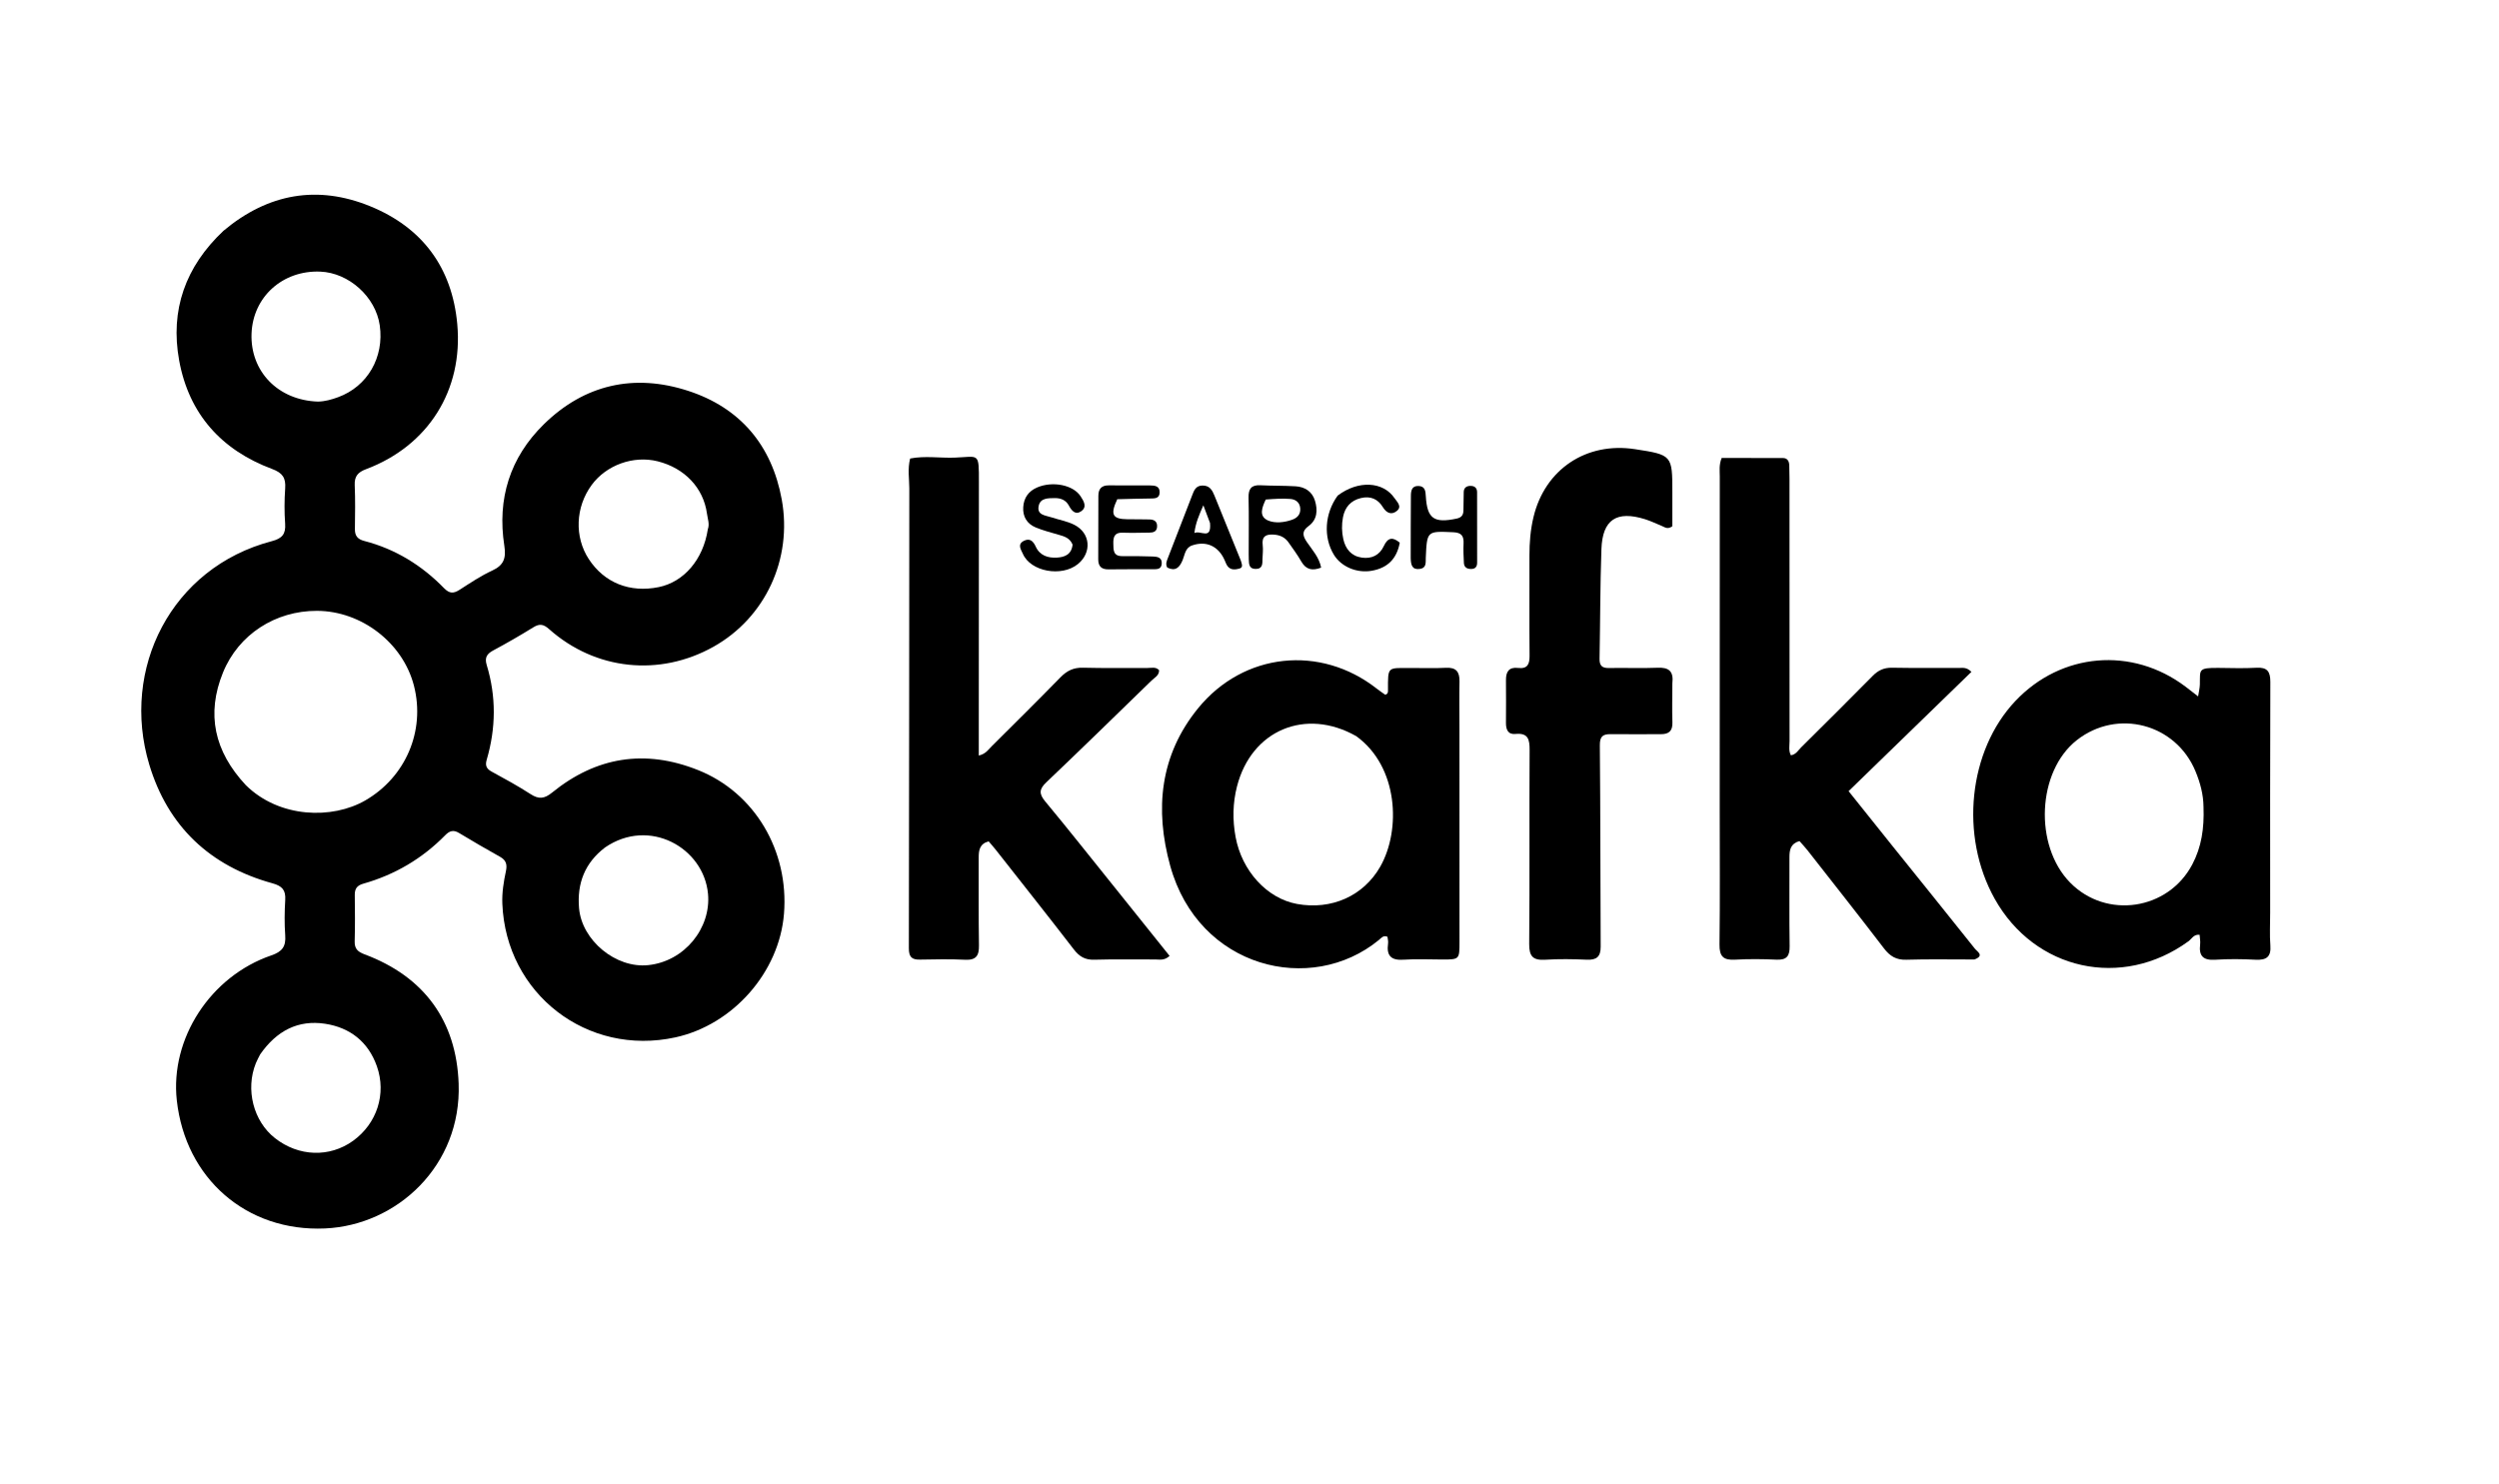
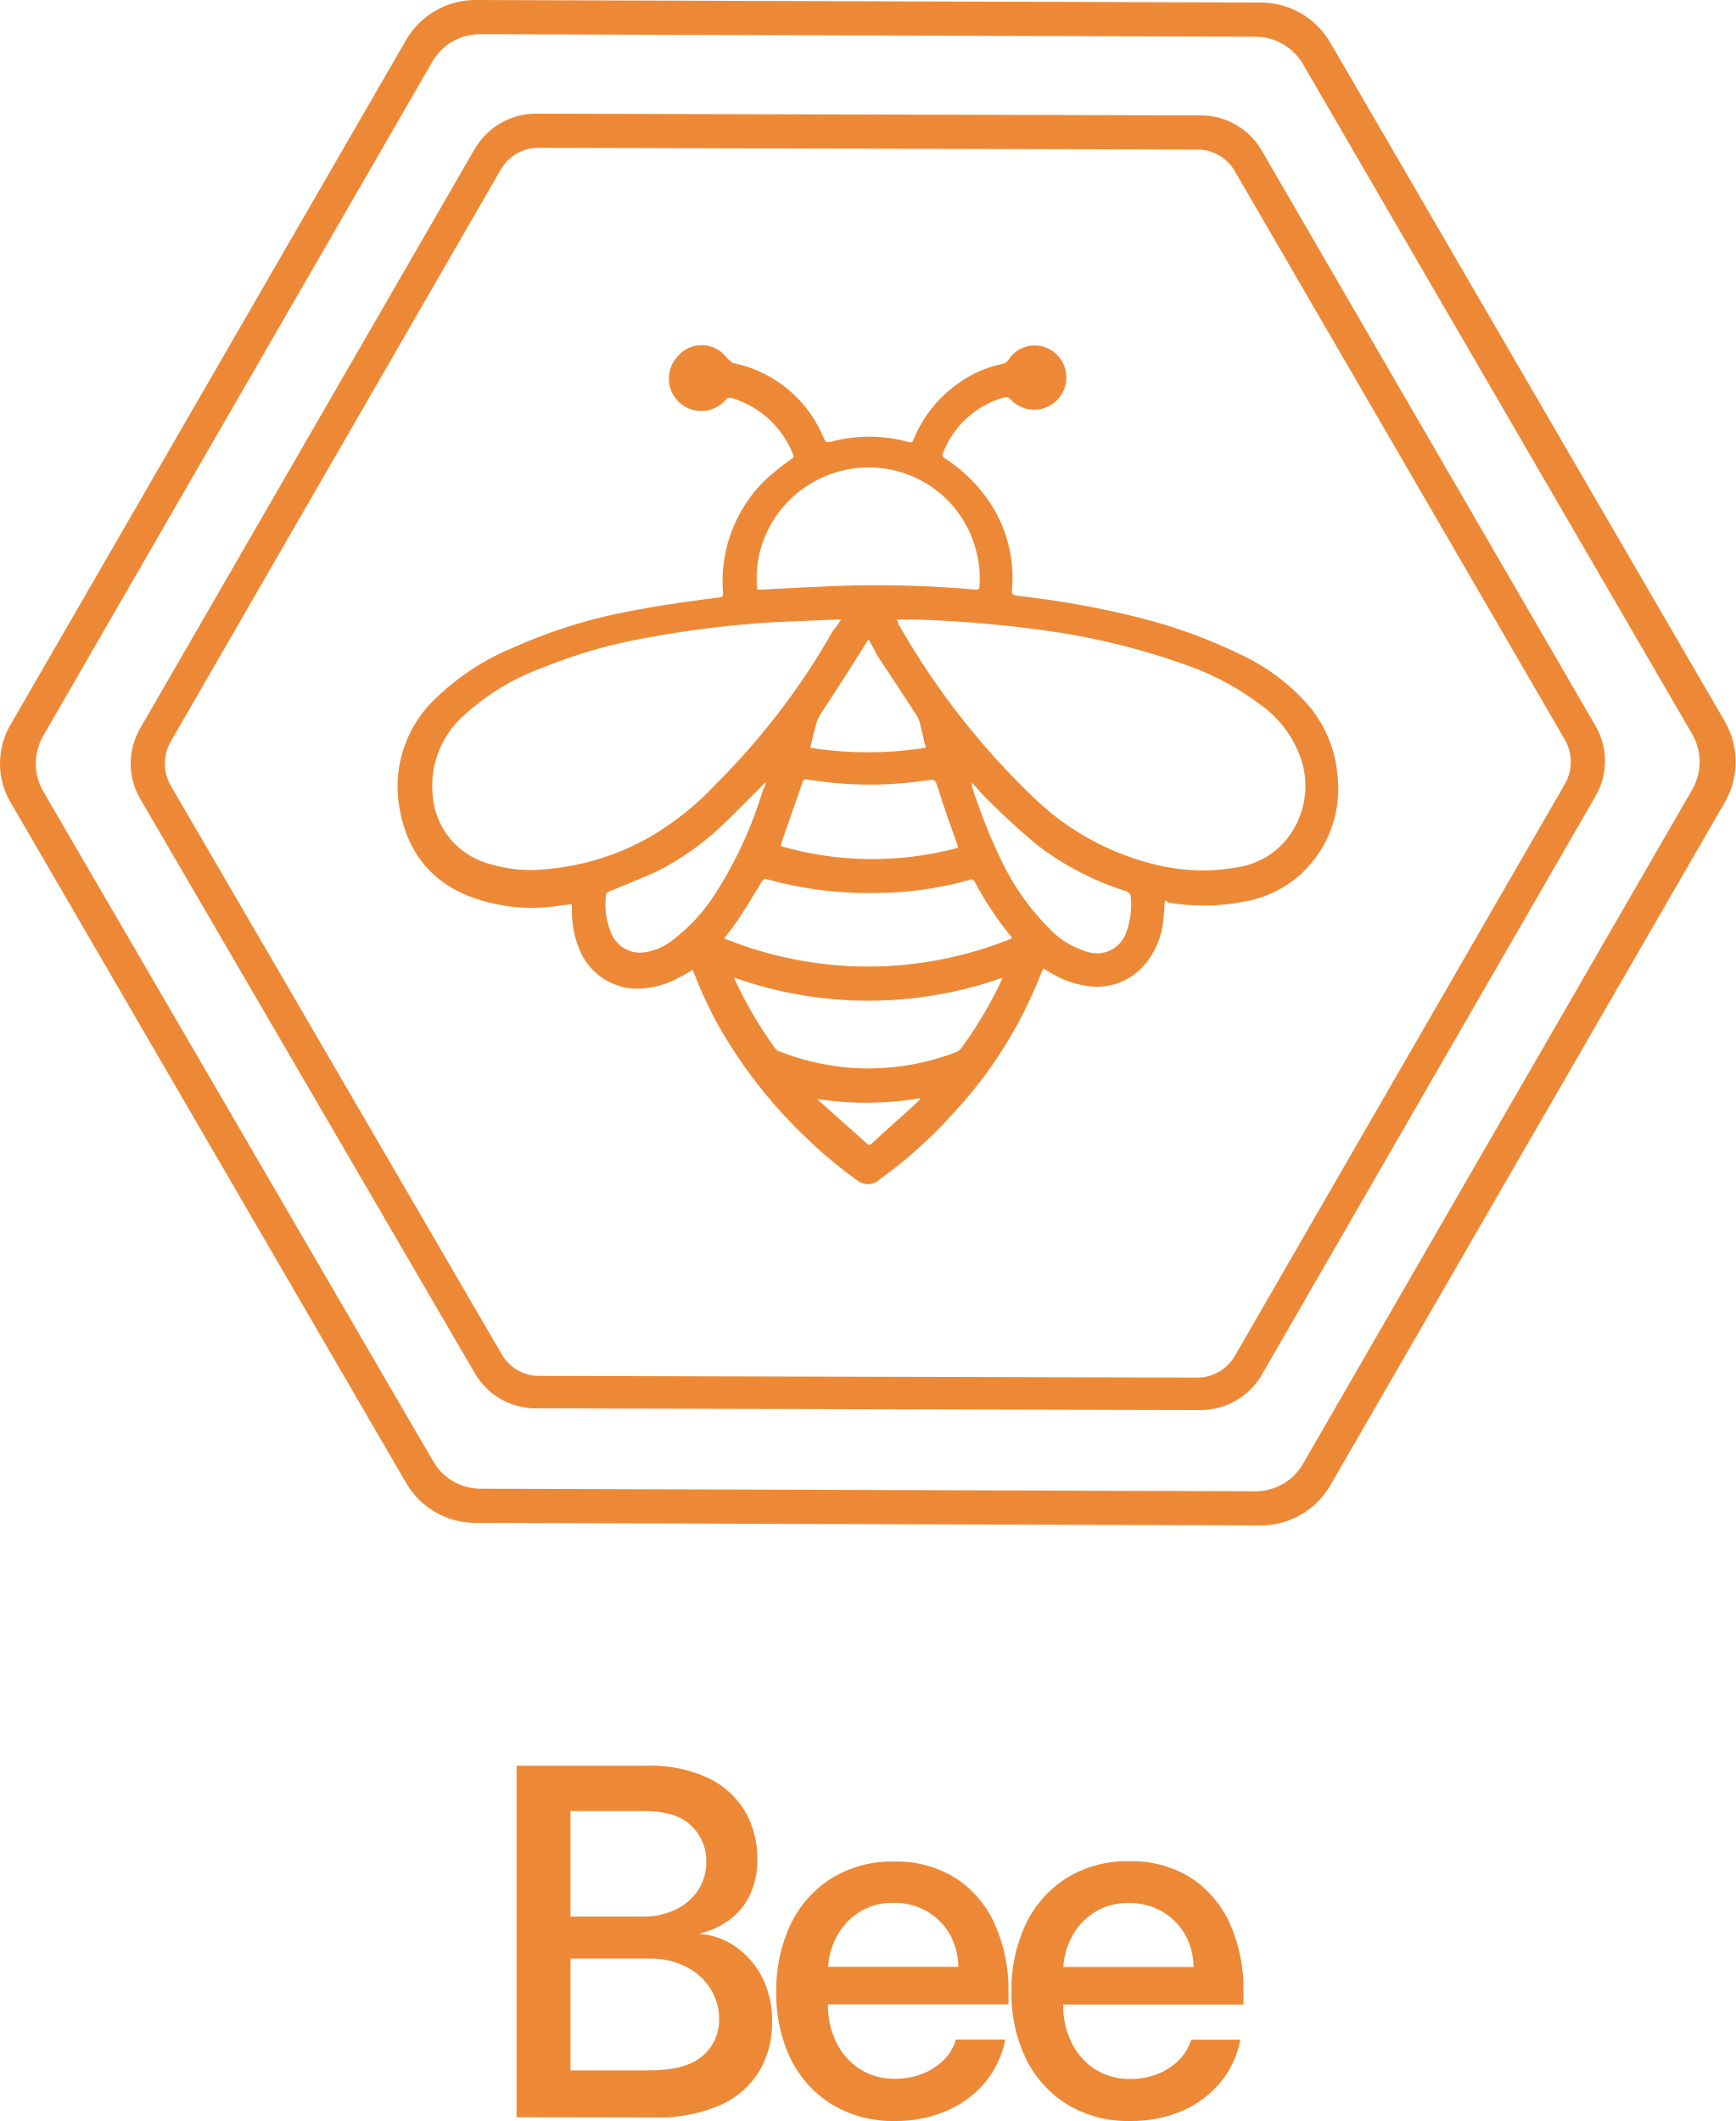
- <svg xmlns="http://www.w3.org/2000/svg" height="160px" enable-background="new 0 0 1024 608" version="1.1" viewBox="0 0 1024 608" xml:space="preserve">
-   <path d="m91.597 94.574c18.252-15.301 38.498-18.825 60.032-10.062 21.328 8.679 33.617 25.065 35.74 48.297 2.48 27.135-11.905 49.931-37.392 59.503-3.329 1.25-4.782 2.913-4.627 6.533 0.256 5.989 0.152 11.996 0.075 17.994-0.036 2.782 1.106 4.179 3.846 4.889 12.738 3.3 23.567 9.988 32.693 19.353 2.26 2.32 3.932 2.218 6.391 0.64 4.344-2.787 8.672-5.708 13.337-7.854 4.791-2.204 5.747-5.15 4.958-10.208-2.996-19.206 2.324-36.153 16.187-49.751 16.728-16.406 37.074-20.863 59.071-13.733 21.356 6.921 34.366 22.314 38.422 44.545 4.472 24.507-6.831 48.486-27.905 60.328-22.096 12.416-48.44 9.698-67.413-7.176-2.288-2.035-3.891-2.344-6.455-0.758-5.381 3.329-10.873 6.495-16.45 9.486-2.623 1.407-3.587 2.97-2.679 5.949 3.939 12.935 3.805 25.923 0.001 38.867-0.677 2.303-0.146 3.664 2.021 4.841 5.414 2.941 10.826 5.921 16.001 9.255 3.319 2.139 5.59 1.935 8.753-0.636 18.093-14.708 38.148-17.917 59.896-9.216 23.108 9.244 37.237 33.003 35.147 58.897-1.931 23.926-20.864 45.471-44.495 50.635-36.124 7.893-69.411-17.812-70.914-54.773-0.184-4.525 0.532-8.984 1.473-13.371 0.574-2.676 0.086-4.464-2.36-5.839-5.663-3.185-11.304-6.415-16.854-9.792-2.331-1.418-3.921-0.855-5.673 0.929-9.424 9.601-20.665 16.208-33.592 19.865-2.579 0.73-3.485 2.101-3.457 4.63 0.071 6.332 0.138 12.668-0.043 18.995-0.089 3.084 1.333 4.305 4.043 5.317 24.52 9.157 37.658 27.361 38.562 53.044 1.18 33.553-25.217 57.996-54.745 59.317-32.158 1.439-57.192-20.469-60.742-52.47-2.8-25.242 13.707-50.881 38.736-59.453 4.523-1.549 6.012-3.689 5.685-8.214-0.348-4.807-0.286-9.673 0.004-14.488 0.243-4.039-1.202-5.736-5.231-6.844-25.594-7.044-42.86-23.323-50.494-48.702-11.772-39.137 8.964-80.708 50.247-91.535 4.176-1.095 5.745-2.881 5.439-7.157-0.344-4.808-0.32-9.678 0.02-14.487 0.304-4.293-1.064-6.344-5.351-7.941-20.786-7.748-34.086-22.551-38.09-44.467-3.774-20.657 2.54-38.476 18.179-53.181m9.112 227.21c13.732 13.581 35.457 14.117 49.015 6.266 16.434-9.516 24.659-28.423 19.9-46.991-4.496-17.541-21.488-30.65-39.781-30.69-16.967-0.037-32.116 9.646-38.482 25.322-6.887 16.959-3.578 32.236 9.348 46.093m147.21 25.575c-8.242 6.295-11.533 14.685-10.641 24.903 1.153 13.202 15.061 24.691 28.31 23.324 14.958-1.543 25.831-15.216 24.531-29.228-1.753-18.893-24.05-31.469-42.201-18.999m-117.63-182.76c2.866-0.052 5.588-0.828 8.242-1.795 12.047-4.393 18.966-16.367 17.079-29.463-1.682-11.67-12.634-21.553-24.396-22.014-15.434-0.605-27.596 10.391-28.139 25.439-0.554 15.354 10.747 27.287 27.215 27.834m-23.688 267.58c-0.589 1.192-1.257 2.352-1.753 3.582-4.349 10.789-1.022 23.789 7.837 30.74 9.686 7.6 22.376 8.032 31.994 1.087 9.788-7.068 13.742-19.254 9.757-30.554-3.549-10.062-11.065-15.887-21.265-17.429-10.976-1.66-19.797 2.832-26.57 12.574m183.44-215.24c0.802-2.178-0.061-4.29-0.346-6.396-1.432-10.569-9.149-18.705-20.22-21.473-9.896-2.475-21.005 1.512-27.024 9.7-6.675 9.08-7.139 21.315-1.153 30.435 6.356 9.684 16.796 13.856 28.623 11.438 10.262-2.098 18.222-11.226 20.12-23.704z" fill="currentColor" />
-   <path d="m809.04 393.27c-9.563 0.016-18.732-0.184-27.885 0.101-4.161 0.13-6.729-1.456-9.173-4.652-10.319-13.494-20.854-26.824-31.329-40.198-1.017-1.298-2.165-2.494-3.295-3.787-3.612 1.014-4.113 3.589-4.103 6.614 0.04 12.16-0.109 24.323 0.078 36.48 0.062 4.059-1.226 5.716-5.421 5.517-5.651-0.268-11.339-0.317-16.984 0.006-4.738 0.272-6.396-1.323-6.334-6.202 0.236-18.654 0.086-37.313 0.086-55.971 3.05e-4 -45.31-0.002-90.621 0.024-135.93 0.001-2.302-0.38-4.658 0.772-7.538 8.211 0 16.648-0.025 25.085 0.019 1.869 0.01 2.567 1.298 2.619 2.996 0.056 1.831 0.092 3.663 0.093 5.495 0.004 35.815-0.007 71.63 0.029 107.45 0.002 1.931-0.472 3.953 0.535 5.9 2.089-0.289 2.993-2.037 4.226-3.259 9.818-9.732 19.634-19.466 29.335-29.314 2.269-2.303 4.66-3.372 7.931-3.311 9.159 0.171 18.323 0.048 27.485 0.092 1.437 0.007 3.013-0.399 5.009 1.601-16.61 16.135-33.2 32.25-50.336 48.896 6.049 7.564 12.023 15.06 18.026 22.534 11.264 14.024 22.571 28.013 33.769 42.089 0.919 1.156 4.011 2.793-0.242 4.373z" fill="currentColor" />
-   <path d="m456.11 362.91c7.865 9.814 15.505 19.353 23.151 28.898-2.241 2.041-4.152 1.438-5.889 1.452-8.329 0.065-16.665-0.148-24.987 0.105-3.775 0.115-6.126-1.311-8.364-4.215-10.577-13.719-21.339-27.295-32.047-40.913-0.91-1.157-1.901-2.251-2.871-3.395-3.718 1.038-4.077 3.716-4.068 6.689 0.036 11.995-0.087 23.992 0.109 35.984 0.069 4.218-1.185 6.088-5.69 5.864-6.149-0.306-12.326-0.176-18.488-0.057-3.378 0.065-4.556-1.082-4.548-4.682 0.137-62.807 0.116-125.62 0.182-188.42 0.004-3.967-0.758-7.969 0.342-12.286 6.003-1.187 12.127-0.153 18.2-0.363 10.069-0.349 9.995-2.446 9.975 10.09-0.054 34.819-0.037 69.639-0.048 104.46-7.63e-4 2.438-9.1e-5 4.876-9.1e-5 7.557 2.817-0.638 3.904-2.417 5.261-3.766 9.451-9.397 18.92-18.778 28.232-28.312 2.625-2.688 5.355-4.026 9.209-3.92 8.823 0.243 17.658 0.047 26.487 0.11 1.567 0.011 3.333-0.57 4.701 0.9 0.028 2.227-1.881 3.063-3.109 4.26-14.314 13.95-28.623 27.906-43.095 41.691-2.887 2.75-3.113 4.651-0.501 7.795 9.365 11.273 18.444 22.783 27.855 34.477z" fill="currentColor" />
-   <path d="m568.54 383.97c-1.728-0.763-2.605 0.553-3.537 1.319-27.745 22.782-73.885 11.644-85.494-30.426-6.358-23.04-4.316-45.322 11.509-64.667 18.615-22.755 50.04-26.055 73.157-7.912 1.159 0.91 2.393 1.725 3.444 2.477 1.108-0.337 1.131-1.062 1.13-1.698-0.008-10.246-0.371-9.203 9.732-9.265 4.664-0.029 9.339 0.173 13.99-0.083 4.208-0.232 5.653 1.645 5.578 5.596-0.12 6.328-0.023 12.66-0.021 18.99 0.01 29.319 0.028 58.637 0.019 87.956-0.002 6.96-0.091 7.013-6.907 7.024-5.331 0.009-10.682-0.295-15.986 0.079-5.163 0.364-7.077-1.668-6.377-6.631 0.114-0.808-0.068-1.658-0.238-2.757m-12.824-82.256c-20.766-11.751-42.92-2.458-48.834 20.598-1.753 6.833-1.875 13.751-0.576 20.777 2.551 13.794 12.782 25.148 25.15 27.415 14.073 2.58 27.279-3.243 34.142-15.322 8.536-15.024 7.427-40.993-9.882-53.468z" fill="currentColor" />
-   <path d="m930.24 374c0.003 4.832-0.257 9.184 0.08 13.489 0.374 4.764-1.663 6.119-6.113 5.881-5.482-0.293-11.01-0.35-16.485 0.008-4.855 0.317-6.766-1.483-6.182-6.258 0.156-1.276-0.13-2.607-0.217-3.988-2.391-0.273-3.255 1.715-4.606 2.698-27.193 19.771-62.939 11.945-79.366-17.44-14.408-25.773-10.764-60.696 8.455-81.043 18.811-19.914 47.852-22.384 69.717-5.925 1.591 1.198 3.152 2.438 5.188 4.015 0.279-1.829 0.681-3.358 0.717-4.895 0.143-6.04-0.912-6.867 7.69-6.785 5.164 0.049 10.343 0.238 15.49-0.059 4.469-0.258 5.719 1.578 5.701 5.837-0.127 31.321-0.069 62.643-0.069 94.465m-27.318-43.313c-0.049-5.074-1.358-9.87-3.274-14.517-8.061-19.552-32.022-25.852-48.64-12.802-16.249 12.761-17.665 43.198-2.719 58.41 14.829 15.092 40.133 11.291 50.026-7.447 3.774-7.148 4.941-14.757 4.607-23.644z" fill="currentColor" />
-   <path d="m685.27 280.14c-0.007 5.645-0.149 10.813 0.022 15.971 0.115 3.475-1.427 4.827-4.722 4.812-6.829-0.032-13.66 0.089-20.488-0.01-3.313-0.048-4.561 0.899-4.526 4.622 0.259 27.48 0.195 54.963 0.346 82.444 0.023 4.136-1.646 5.564-5.693 5.382-5.652-0.255-11.341-0.343-16.983 0.01-4.948 0.31-6.66-1.267-6.615-6.434 0.23-26.484 0.017-52.971 0.169-79.455 0.025-4.363-0.545-7.157-5.801-6.651-3.106 0.299-3.902-1.866-3.891-4.533 0.025-5.83 0.071-11.661 0.003-17.49-0.04-3.451 1.187-5.474 4.97-5.032 3.901 0.456 4.732-1.579 4.7-5.057-0.127-13.658-0.013-27.318-0.048-40.977-0.014-5.348 0.422-10.653 1.666-15.841 4.692-19.575 21.645-30.862 41.592-27.795 15.183 2.334 15.307 2.478 15.296 17.605-0.004 4.796-5.49e-4 9.592-5.49e-4 13.989-1.943 1.414-3.054 0.394-4.235-0.086-2.311-0.941-4.568-2.055-6.942-2.796-11.68-3.645-17.463 0.142-17.885 12.278-0.52 14.961-0.481 29.941-0.764 44.911-0.053 2.776 0.985 3.855 3.799 3.8 6.66-0.13 13.334 0.168 19.985-0.114 4.505-0.191 6.657 1.308 6.044 6.446z" fill="currentColor" />
-   <path d="m511.67 226.88c-0.002-7.965 0.124-15.45-0.057-22.927-0.087-3.601 1.149-5.242 4.861-5.056 4.81 0.241 9.638 0.136 14.443 0.427 3.799 0.23 6.778 2.177 7.902 5.875 1.164 3.828 1.008 7.777-2.59 10.403-2.942 2.147-2.443 4.031-0.678 6.624 2.195 3.226 4.984 6.197 5.807 10.425-3.552 1.37-6.166 0.919-8.118-2.484-1.566-2.73-3.441-5.289-5.263-7.865-1.422-2.011-3.39-2.987-5.917-3.172-3.31-0.243-5.107 0.651-4.646 4.388 0.222 1.795-0.034 3.651-0.087 5.479-0.058 2 0.178 4.225-2.851 4.193-2.627-0.028-2.702-1.937-2.769-3.831-0.023-0.664-0.025-1.33-0.039-2.478m6.986-22.135c-1.467 3.15-3.061 6.93 1.061 8.639 2.791 1.157 6.507 0.792 9.713-0.342 2.251-0.797 3.616-2.3 3.355-4.834-0.245-2.374-1.968-3.529-4.015-3.7-3.105-0.259-6.248-0.062-10.114 0.237z" fill="currentColor" />
-   <path d="m457.82 204.62c-2.99 6.34-1.96 8.147 4.215 8.208 2.999 0.03 5.999 0.003 8.997 0.081 1.886 0.049 3.24 0.781 3.098 2.998-0.128 2.011-1.544 2.384-3.148 2.405-3.666 0.047-7.335 0.146-10.997 0.02-3.31-0.114-3.845 1.78-3.781 4.46 0.062 2.595-0.119 5.177 3.656 5.153 4.165-0.027 8.333 7.6e-5 12.495 0.15 1.843 0.066 3.868 0.325 3.681 2.976-0.171 2.428-2.127 2.224-3.741 2.239-5.998 0.053-11.999-0.059-17.996 0.056-2.984 0.057-4.292-1.25-4.283-4.135 0.027-8.665 0.05-17.329 0.056-25.994 0.002-2.848 1.288-4.317 4.236-4.296 5.665 0.04 11.331-0.029 16.996 0.028 1.869 0.019 3.896 0.2 3.877 2.794-0.02 2.714-2.177 2.523-3.978 2.564-4.33 0.098-8.661 0.11-13.385 0.295z" fill="currentColor" />
-   <path d="m439.51 223.22c-1.151-2.759-3.401-3.362-5.664-4.024-3.179-0.931-6.419-1.749-9.466-3.017-3.568-1.485-5.356-4.46-5.094-8.345 0.255-3.773 2.135-6.514 5.739-8.053 6.259-2.673 14.723-1.061 17.76 3.626 1.245 1.921 2.822 4.347 0.251 6.143-2.361 1.648-3.912-0.213-5.043-2.313-1.239-2.301-3.343-3.113-5.843-3.082-2.7 0.034-5.852-0.049-6.537 3.201-0.798 3.787 2.744 3.87 5.153 4.668 3.145 1.042 6.52 1.601 9.437 3.077 6.666 3.374 7.276 11.368 1.485 16.092-6.656 5.431-19.391 3.12-22.556-4.202-0.705-1.631-2.349-3.807 0.265-5.232 2.432-1.325 3.918-0.129 5.01 2.283 1.662 3.671 5.048 4.735 8.708 4.507 3.076-0.192 5.955-1.179 6.393-5.329z" fill="currentColor" />
-   <path d="m578.06 228.7c0.015-8.773-0.001-17.083 0.074-25.391 0.018-2.046 0.281-4.222 3.128-4.116 2.751 0.103 2.863 2.175 2.991 4.279 0.554 9.12 3.342 11.06 12.63 9.088 2.03-0.431 2.78-1.511 2.783-3.435 0.004-2.492 0.045-4.984 0.118-7.475 0.047-1.601 0.992-2.412 2.533-2.491 1.768-0.09 2.937 0.707 2.944 2.564 0.037 9.638 0.031 19.275 0.016 28.913-0.002 1.52-0.639 2.532-2.354 2.569-1.742 0.037-2.974-0.614-3.072-2.465-0.14-2.652-0.26-5.319-0.136-7.968 0.142-3.054-0.817-4.468-4.178-4.62-10.829-0.487-10.809-0.607-11.301 10.455-0.085 1.905 0.392 4.238-2.535 4.593-3.092 0.375-3.584-1.645-3.641-4.5z" fill="currentColor" />
-   <path d="m508.46 229.8c0.417 1.481 1.051 2.794-0.61 3.249-1.599 0.438-3.369 0.664-4.644-0.761-0.639-0.714-0.973-1.721-1.369-2.628-2.548-5.825-7.532-8.119-13.374-6.099-2.834 0.98-2.953 3.847-3.867 6.028-1.311 3.129-2.998 4.663-6.297 3.043-0.803-1.487-0.208-2.713 0.268-3.946 3.292-8.514 6.577-17.03 9.889-25.536 0.782-2.007 1.436-4.103 4.272-4.14 2.923-0.038 3.997 1.862 4.913 4.124 3.549 8.768 7.125 17.525 10.819 26.666m-12.634-15.436c-0.793-2.106-1.587-4.212-2.732-7.251-1.8 4.142-3.176 7.22-3.675 11.352 2.611-1.233 7.033 3.077 6.407-4.101z" fill="currentColor" />
-   <path d="m548.13 203.14c8.397-6.376 18.631-5.847 23.32 1.071 0.993 1.465 3.165 3.375 0.954 5.188-2.194 1.798-4.257 0.931-5.762-1.542-2.044-3.359-5.115-4.645-8.975-3.715-4.157 1.001-6.569 3.714-7.364 7.877-0.57 2.983-0.518 5.999 0.134 8.938 0.905 4.074 3.288 6.983 7.592 7.6 4.032 0.578 7.282-0.989 9.02-4.765 1.679-3.647 3.782-3.702 6.523-1.349-1.216 6.576-4.944 10.314-11.393 11.483-6.144 1.114-12.592-1.598-15.611-6.567-4.336-7.136-3.809-16.833 1.562-24.219z" fill="currentColor" />
+ <svg xmlns="http://www.w3.org/2000/svg" viewBox="0 0 203.07 248.19">
+   <g data-name="Layer 2">
+     <g data-name="Layer 1">
+       <path d="m17.69 92.7 39.2 67.3a6.76 6.76 0 0 0 5.7 3.3l77.9.2a6.8 6.8 0 0 0 5.8-3.3l39.1-67.8a6.68 6.68 0 0 0 0-6.7l-39.1-67.4a6.76 6.76 0 0 0-5.7-3.3l-77.9-.2a6.8 6.8 0 0 0-5.8 3.3L17.69 86a6.68 6.68 0 0 0 0 6.7Zm128.1-73.4 38.6 66.5a6.68 6.68 0 0 1 0 6.7l-38.6 66.9a6.59 6.59 0 0 1-5.8 3.3l-76.9-.2a6.52 6.52 0 0 1-5.7-3.3l-38.7-66.5a6.68 6.68 0 0 1 0-6.7l38.6-66.9a6.59 6.59 0 0 1 5.8-3.3l77 .2a6.55 6.55 0 0 1 5.7 3.3Z" style="fill:none;stroke:#ed8936;stroke-miterlimit:10;stroke-width:3px" />
+       <path d="m2.63 93.3 46.2 79.5a7.89 7.89 0 0 0 6.79 3.9l91.91.3a7.91 7.91 0 0 0 6.8-3.9l46.2-80a8 8 0 0 0 0-7.9l-46.2-79.5a7.89 7.89 0 0 0-6.8-3.9l-91.91-.3a7.88 7.88 0 0 0-6.79 3.9l-46.21 80a7.48 7.48 0 0 0 .01 7.9ZM153.72 6.7l45.6 78.5a8 8 0 0 1 0 7.9l-45.6 79a7.89 7.89 0 0 1-6.8 3.9l-90.7-.3a7.89 7.89 0 0 1-6.8-3.9L3.73 93.3a8 8 0 0 1 0-7.9l45.6-79a7.89 7.89 0 0 1 6.79-3.9l90.7.3a7.94 7.94 0 0 1 6.9 3.9Z" style="stroke:#ed8936;stroke-miterlimit:10;stroke-width:3px" />
+       <path fill="rgb(237, 137, 54)" d="M136.31 105.4c-.1.8-.1 1.5-.2 2.3a9.31 9.31 0 0 1-2.2 5.2 7.25 7.25 0 0 1-6.5 2.5 11.09 11.09 0 0 1-4.7-1.7 2.09 2.09 0 0 1-.6-.4l-.3.6a51.08 51.08 0 0 1-10.3 16.4 53.6 53.6 0 0 1-8.3 7.5 2.18 2.18 0 0 0-.5.4 2 2 0 0 1-2.3 0 50.79 50.79 0 0 1-5.7-4.7 57 57 0 0 1-10.6-13.4 49.78 49.78 0 0 1-2.9-6.2.76.76 0 0 0-.2-.4 10 10 0 0 1-1.4.8 10.3 10.3 0 0 1-5.1 1.4 7.36 7.36 0 0 1-6.8-4.8 12.06 12.06 0 0 1-.8-4.6v-.5c-.6.1-1.1.1-1.6.2a20.44 20.44 0 0 1-9.5-.8c-5.2-1.7-8.2-5.4-9.1-10.8a14.17 14.17 0 0 1 4.5-12.9A28.35 28.35 0 0 1 60 75.8a60.91 60.91 0 0 1 14.9-4.5c3.1-.6 6.2-1 9.3-1.4.3 0 .4-.1.4-.5a16.55 16.55 0 0 1 5-13.3 35 35 0 0 1 3-2.4c.2-.1.3-.2.2-.5a11.09 11.09 0 0 0-7.1-6.6.65.65 0 0 0-.8.2 3.79 3.79 0 0 1-5.7-5 3.68 3.68 0 0 1 5.2-.6c.4.3.6.7 1 1a.85.85 0 0 0 .5.3 14.62 14.62 0 0 1 10.5 8.8c.2.4.3.5.8.4a17.17 17.17 0 0 1 9 0c.4.1.6.1.7-.3a14.87 14.87 0 0 1 5.6-6.8 13.11 13.11 0 0 1 4.7-2 1.13 1.13 0 0 0 .8-.5 3.65 3.65 0 0 1 4.2-1.5 3.77 3.77 0 1 1-4 6.1.62.62 0 0 0-.7-.2 10.79 10.79 0 0 0-7.2 6.6c-.1.3.1.4.2.5a17.91 17.91 0 0 1 4.9 4.6 16.06 16.06 0 0 1 3 11c0 .4.2.4.5.5a108.3 108.3 0 0 1 14.9 2.7 62 62 0 0 1 11.8 4.4 23.9 23.9 0 0 1 7.2 5.4 14.56 14.56 0 0 1 3.7 8.6 13.57 13.57 0 0 1-4.2 11.4 13.26 13.26 0 0 1-6.7 3.3 24.76 24.76 0 0 1-9 .1c-.09-.2-.19-.2-.29-.2Zm-31.4-32.9c.1.2.2.3.2.5a88.71 88.71 0 0 0 15.8 20.3 31 31 0 0 0 14.4 7.9 22.88 22.88 0 0 0 9.4.3 9.28 9.28 0 0 0 5.5-2.9A9.94 9.94 0 0 0 152 88.2a13 13 0 0 0-4.6-5.8 31.85 31.85 0 0 0-8.1-4.4 82.27 82.27 0 0 0-17.6-4.3 139.4 139.4 0 0 0-14.5-1.2Zm-6.5 0h-.5l-7.3.3a122 122 0 0 0-14.8 1.8 59.68 59.68 0 0 0-12.5 3.6 27.26 27.26 0 0 0-8.9 5.4 11 11 0 0 0-3.8 9.3 9 9 0 0 0 6.7 8.2 16.5 16.5 0 0 0 6.6.6 29.5 29.5 0 0 0 12.2-3.8 34.22 34.22 0 0 0 7.8-6.3 83 83 0 0 0 13.5-17.7 17 17 0 0 0 1-1.4Zm-9.8-3.5H89c3.7-.2 7.4-.4 11.1-.5a132.88 132.88 0 0 1 14.1.5c.3 0 .4-.1.4-.4a12 12 0 0 0-.3-3.8 12.94 12.94 0 0 0-12.7-10.1 13.15 13.15 0 0 0-12.7 9.9 12.74 12.74 0 0 0-.29 4.4Zm29.8 40.8a.31.31 0 0 1-.1-.2 38.37 38.37 0 0 1-4.2-6.3c-.2-.4-.4-.5-.8-.3a41.28 41.28 0 0 1-11.1 1.5 43.54 43.54 0 0 1-12.4-1.6c-.4-.1-.5 0-.7.3-.9 1.5-1.8 3-2.8 4.5-.5.7-1 1.4-1.6 2.1a44.67 44.67 0 0 0 33.7 0Zm-32.5 4.6c0 .2.1.2.1.3a49.33 49.33 0 0 0 4.7 8c.1.1.3.3.4.3a29.67 29.67 0 0 0 7.8 1.9 28.77 28.77 0 0 0 13-1.8 1.47 1.47 0 0 0 .6-.5 48.89 48.89 0 0 0 4.2-6.9c.2-.4.4-.8.6-1.3a47 47 0 0 1-31.4 0Zm26.2-15.2a.76.76 0 0 1-.1-.4c-.8-2.2-1.6-4.4-2.3-6.7-.3-.9-.3-.9-1.2-.8a44.46 44.46 0 0 1-14.1-.1c-.3 0-.4 0-.5.3-.8 2.4-1.7 4.8-2.5 7.2a.37.37 0 0 1-.1.3 38.65 38.65 0 0 0 20.8.2Zm1.6-7.6v.4a67.18 67.18 0 0 0 3.5 8.8 29.11 29.11 0 0 0 5.6 7.9 9.91 9.91 0 0 0 4.5 2.7 3.61 3.61 0 0 0 4.5-2.4 9.21 9.21 0 0 0 .5-4c0-.4-.2-.5-.5-.7a33.59 33.59 0 0 1-10.3-5.3 80.53 80.53 0 0 1-6.8-6.3 11 11 0 0 0-1-1.1Zm-24.1 0c-.2 0-.2.1-.3.2l-3.9 3.9a32.84 32.84 0 0 1-8.6 6.3c-1.8.8-3.6 1.5-5.5 2.3-.2.1-.4.2-.4.4a8.67 8.67 0 0 0 .6 4.5 3.65 3.65 0 0 0 4.1 2.2 6.77 6.77 0 0 0 3.1-1.4 20.64 20.64 0 0 0 4.9-5.3 48 48 0 0 0 5.7-12.4c.2-.2.2-.4.3-.7Zm12-16.8c-.1.2-.2.3-.3.5-1.7 2.7-3.4 5.4-5.2 8.1a4.59 4.59 0 0 0-.7 1.6c-.2.8-.4 1.6-.6 2.5a43.66 43.66 0 0 0 13.5 0c0-.2 0-.3-.1-.4-.2-.9-.4-1.7-.6-2.6a4.88 4.88 0 0 0-.3-.7c-1.5-2.3-3-4.6-4.6-7-.3-.6-.71-1.3-1.1-2Zm-6 53.8.2.2 5.6 5a.38.38 0 0 0 .6 0c1.8-1.7 3.7-3.3 5.5-5 .1-.1.1-.2.2-.3a37.81 37.81 0 0 1-12.1.1ZM60.44 247.75v-41.14h15.17a16.06 16.06 0 0 1 7.27 1.45 10 10 0 0 1 4.3 3.91 10.8 10.8 0 0 1 1.43 5.51 9.55 9.55 0 0 1-.9 4.33 7.73 7.73 0 0 1-2.41 2.88 9.85 9.85 0 0 1-3.4 1.56v.06a8.06 8.06 0 0 1 4 1.37 9.74 9.74 0 0 1 3.19 3.52 11.17 11.17 0 0 1 1.25 5.45 10.9 10.9 0 0 1-1.48 5.67 10.08 10.08 0 0 1-4.55 4 18.41 18.41 0 0 1-7.86 1.46Zm6.31-23.48h8.5a8.61 8.61 0 0 0 3.76-.8 6.45 6.45 0 0 0 2.63-2.23 6 6 0 0 0 1-3.43 5.62 5.62 0 0 0-1.76-4.17q-1.75-1.72-5.48-1.72h-8.65Zm0 18h9.11q4.45 0 6.36-1.71a5.53 5.53 0 0 0 1.92-4.29 6.59 6.59 0 0 0-1-3.54 7.18 7.18 0 0 0-2.77-2.54 8.84 8.84 0 0 0-4.3-1h-9.32ZM104.75 248.19a13.73 13.73 0 0 1-7.36-1.91 13 13 0 0 1-4.84-5.28 17.45 17.45 0 0 1-1.72-7.91 17.87 17.87 0 0 1 1.69-7.94 12.93 12.93 0 0 1 4.8-5.38 13.41 13.41 0 0 1 7.29-1.94 13 13 0 0 1 7.17 1.92 12.47 12.47 0 0 1 4.6 5.37A18.73 18.73 0 0 1 118 233v1.54H93.54v-4.39h18.59a7.92 7.92 0 0 0-1.06-3.92 7.22 7.22 0 0 0-2.7-2.62 7.59 7.59 0 0 0-3.81-.95 7.28 7.28 0 0 0-4.11 1.14 7.65 7.65 0 0 0-2.66 3 8.82 8.82 0 0 0-.92 3.95v3.72a9.87 9.87 0 0 0 .92 4.4 7.79 7.79 0 0 0 2.73 3.19 7.48 7.48 0 0 0 4.26 1.19 8.5 8.5 0 0 0 3.13-.58 7.31 7.31 0 0 0 2.49-1.6 5.7 5.7 0 0 0 1.45-2.41h5.76a10.92 10.92 0 0 1-2.34 5 12 12 0 0 1-4.48 3.33 14.93 14.93 0 0 1-6.04 1.2ZM132.27 248.19a13.73 13.73 0 0 1-7.36-1.91 13 13 0 0 1-4.84-5.32 17.32 17.32 0 0 1-1.72-7.91 17.73 17.73 0 0 1 1.69-7.94 12.93 12.93 0 0 1 4.8-5.38 13.39 13.39 0 0 1 7.29-1.94 13 13 0 0 1 7.17 1.92 12.53 12.53 0 0 1 4.6 5.37 18.73 18.73 0 0 1 1.59 7.94v1.54h-24.43v-4.39h18.59a7.92 7.92 0 0 0-1.06-3.92 7.3 7.3 0 0 0-2.7-2.62 7.6 7.6 0 0 0-3.82-.95 7.27 7.27 0 0 0-4.1 1.14 7.65 7.65 0 0 0-2.66 3 8.69 8.69 0 0 0-.92 3.95v3.72a9.87 9.87 0 0 0 .92 4.4 7.76 7.76 0 0 0 2.72 3.19 7.54 7.54 0 0 0 4.27 1.19 8.5 8.5 0 0 0 3.13-.58 7.31 7.31 0 0 0 2.49-1.6 5.8 5.8 0 0 0 1.45-2.41h5.76a11.13 11.13 0 0 1-2.34 5 12 12 0 0 1-4.48 3.33 14.93 14.93 0 0 1-6.04 1.18Z" />
+     </g>
+   </g>
</svg>
